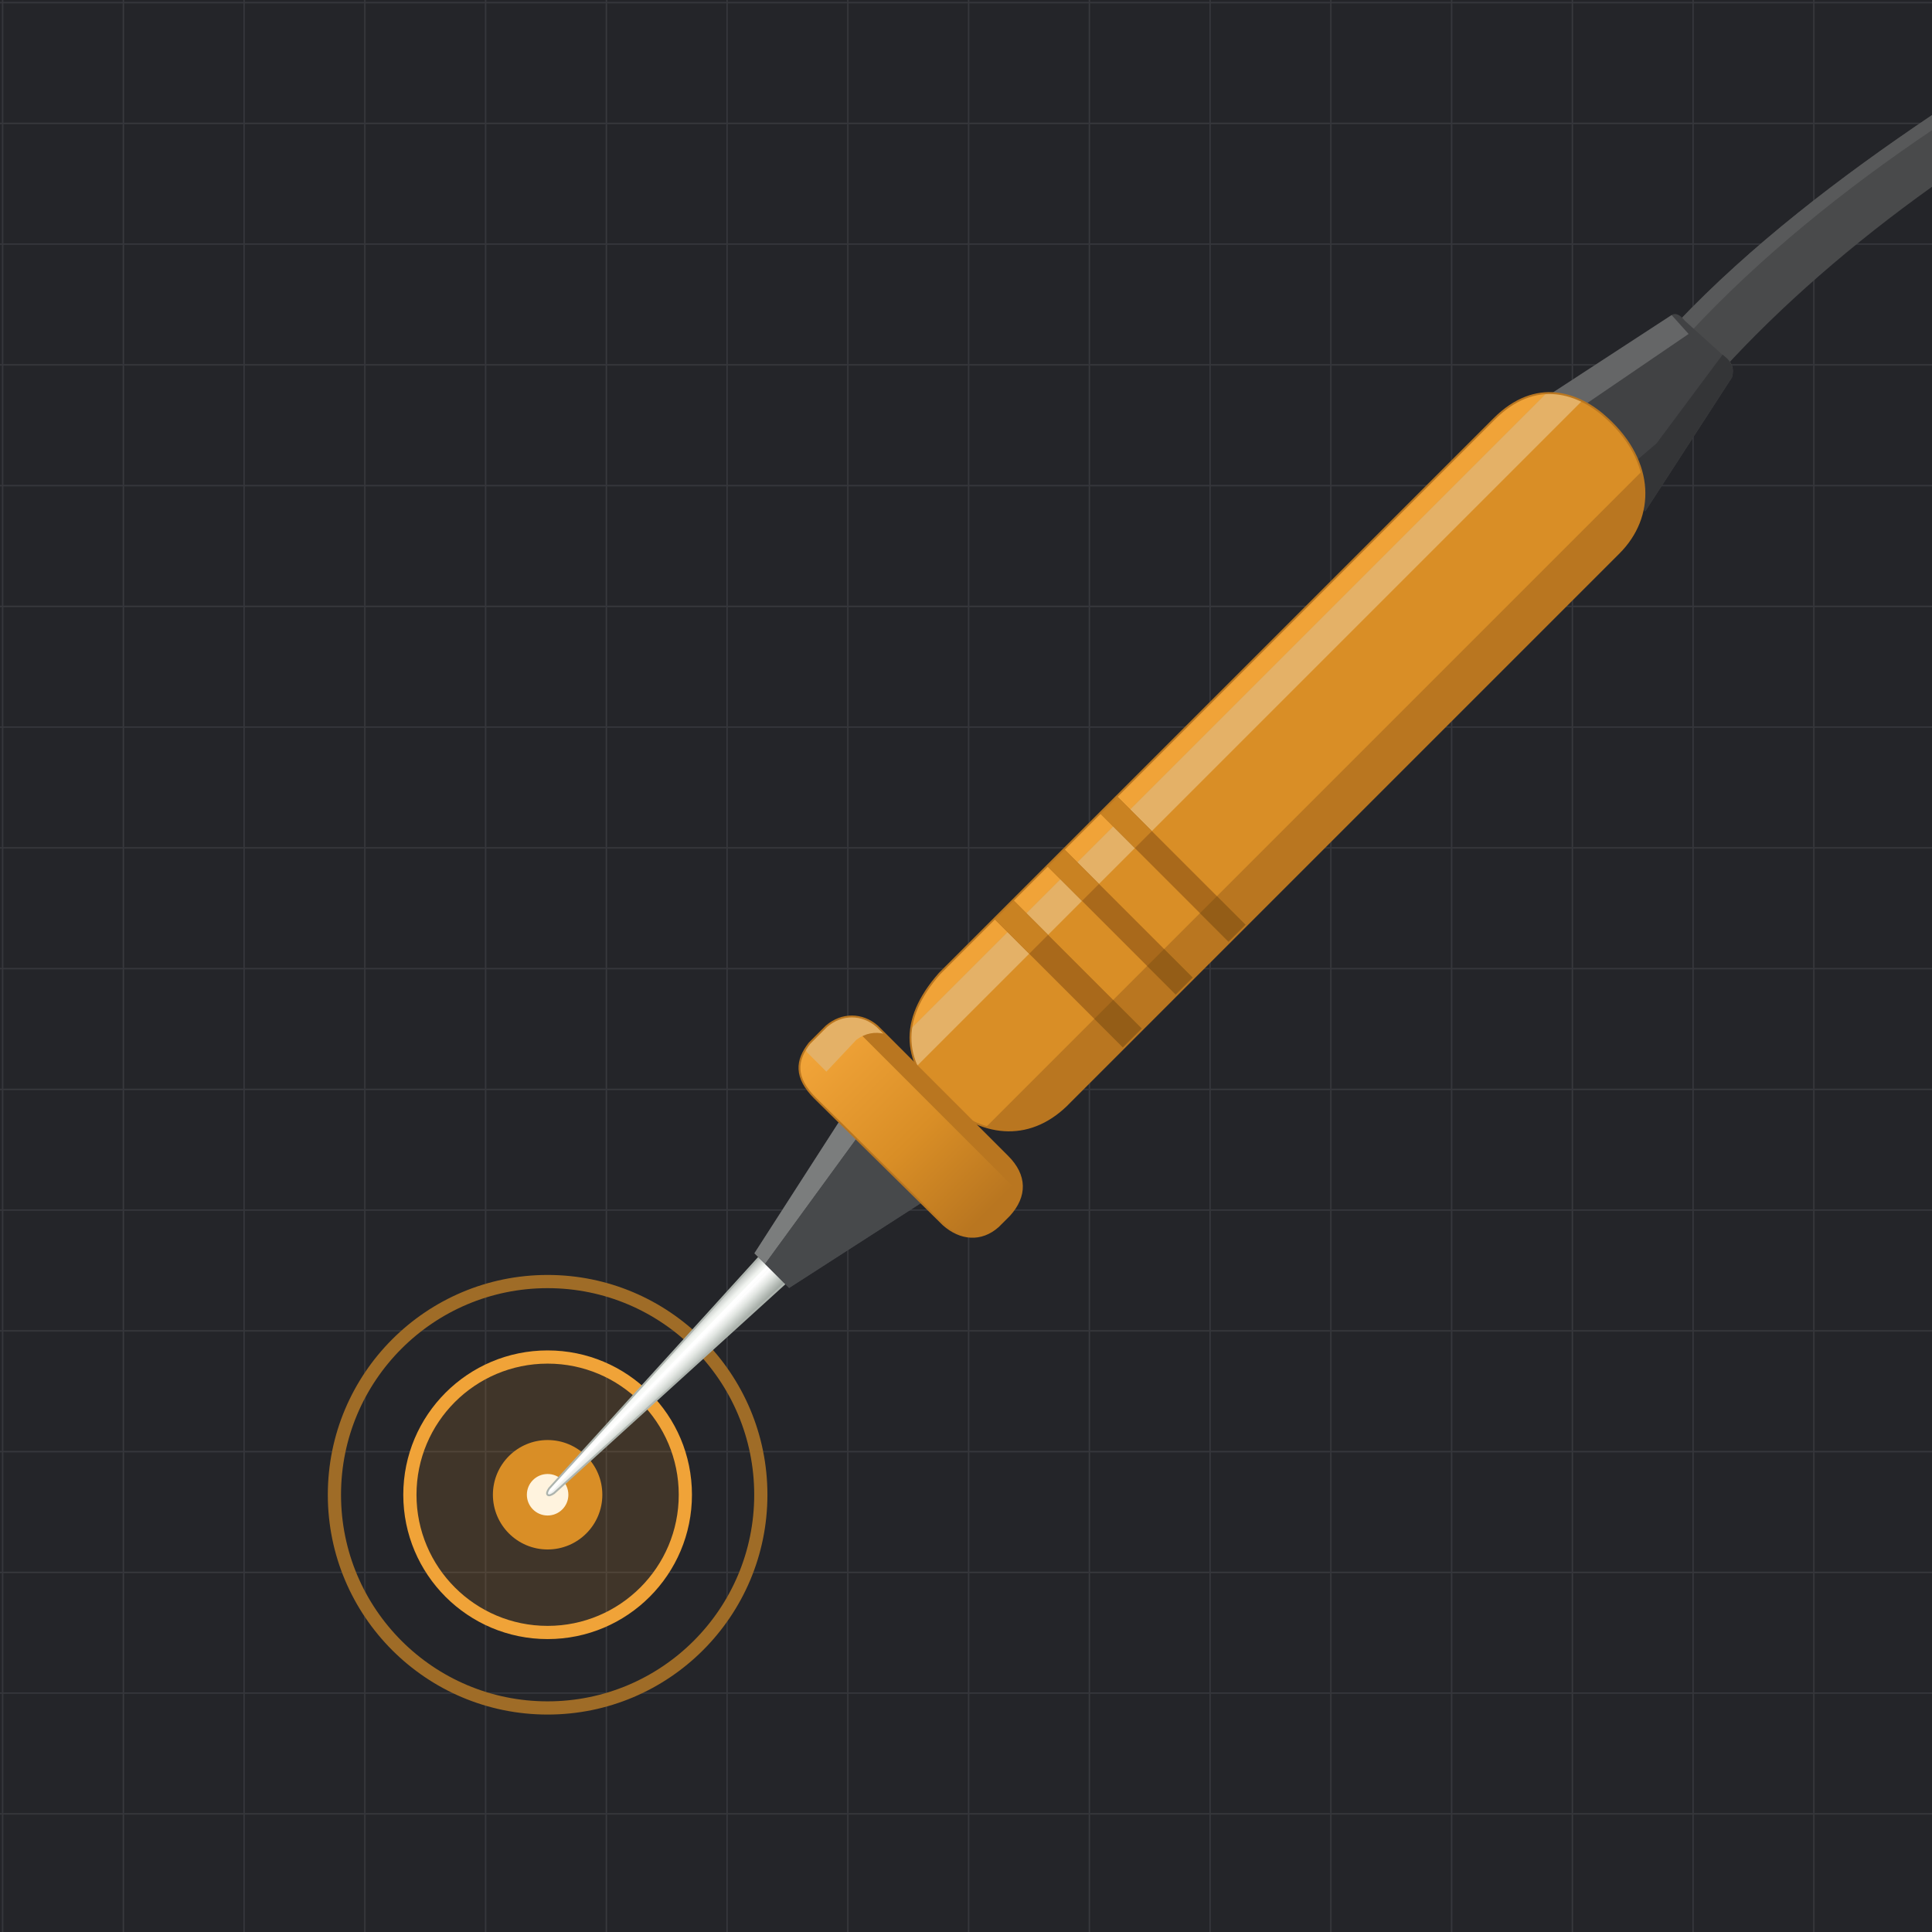
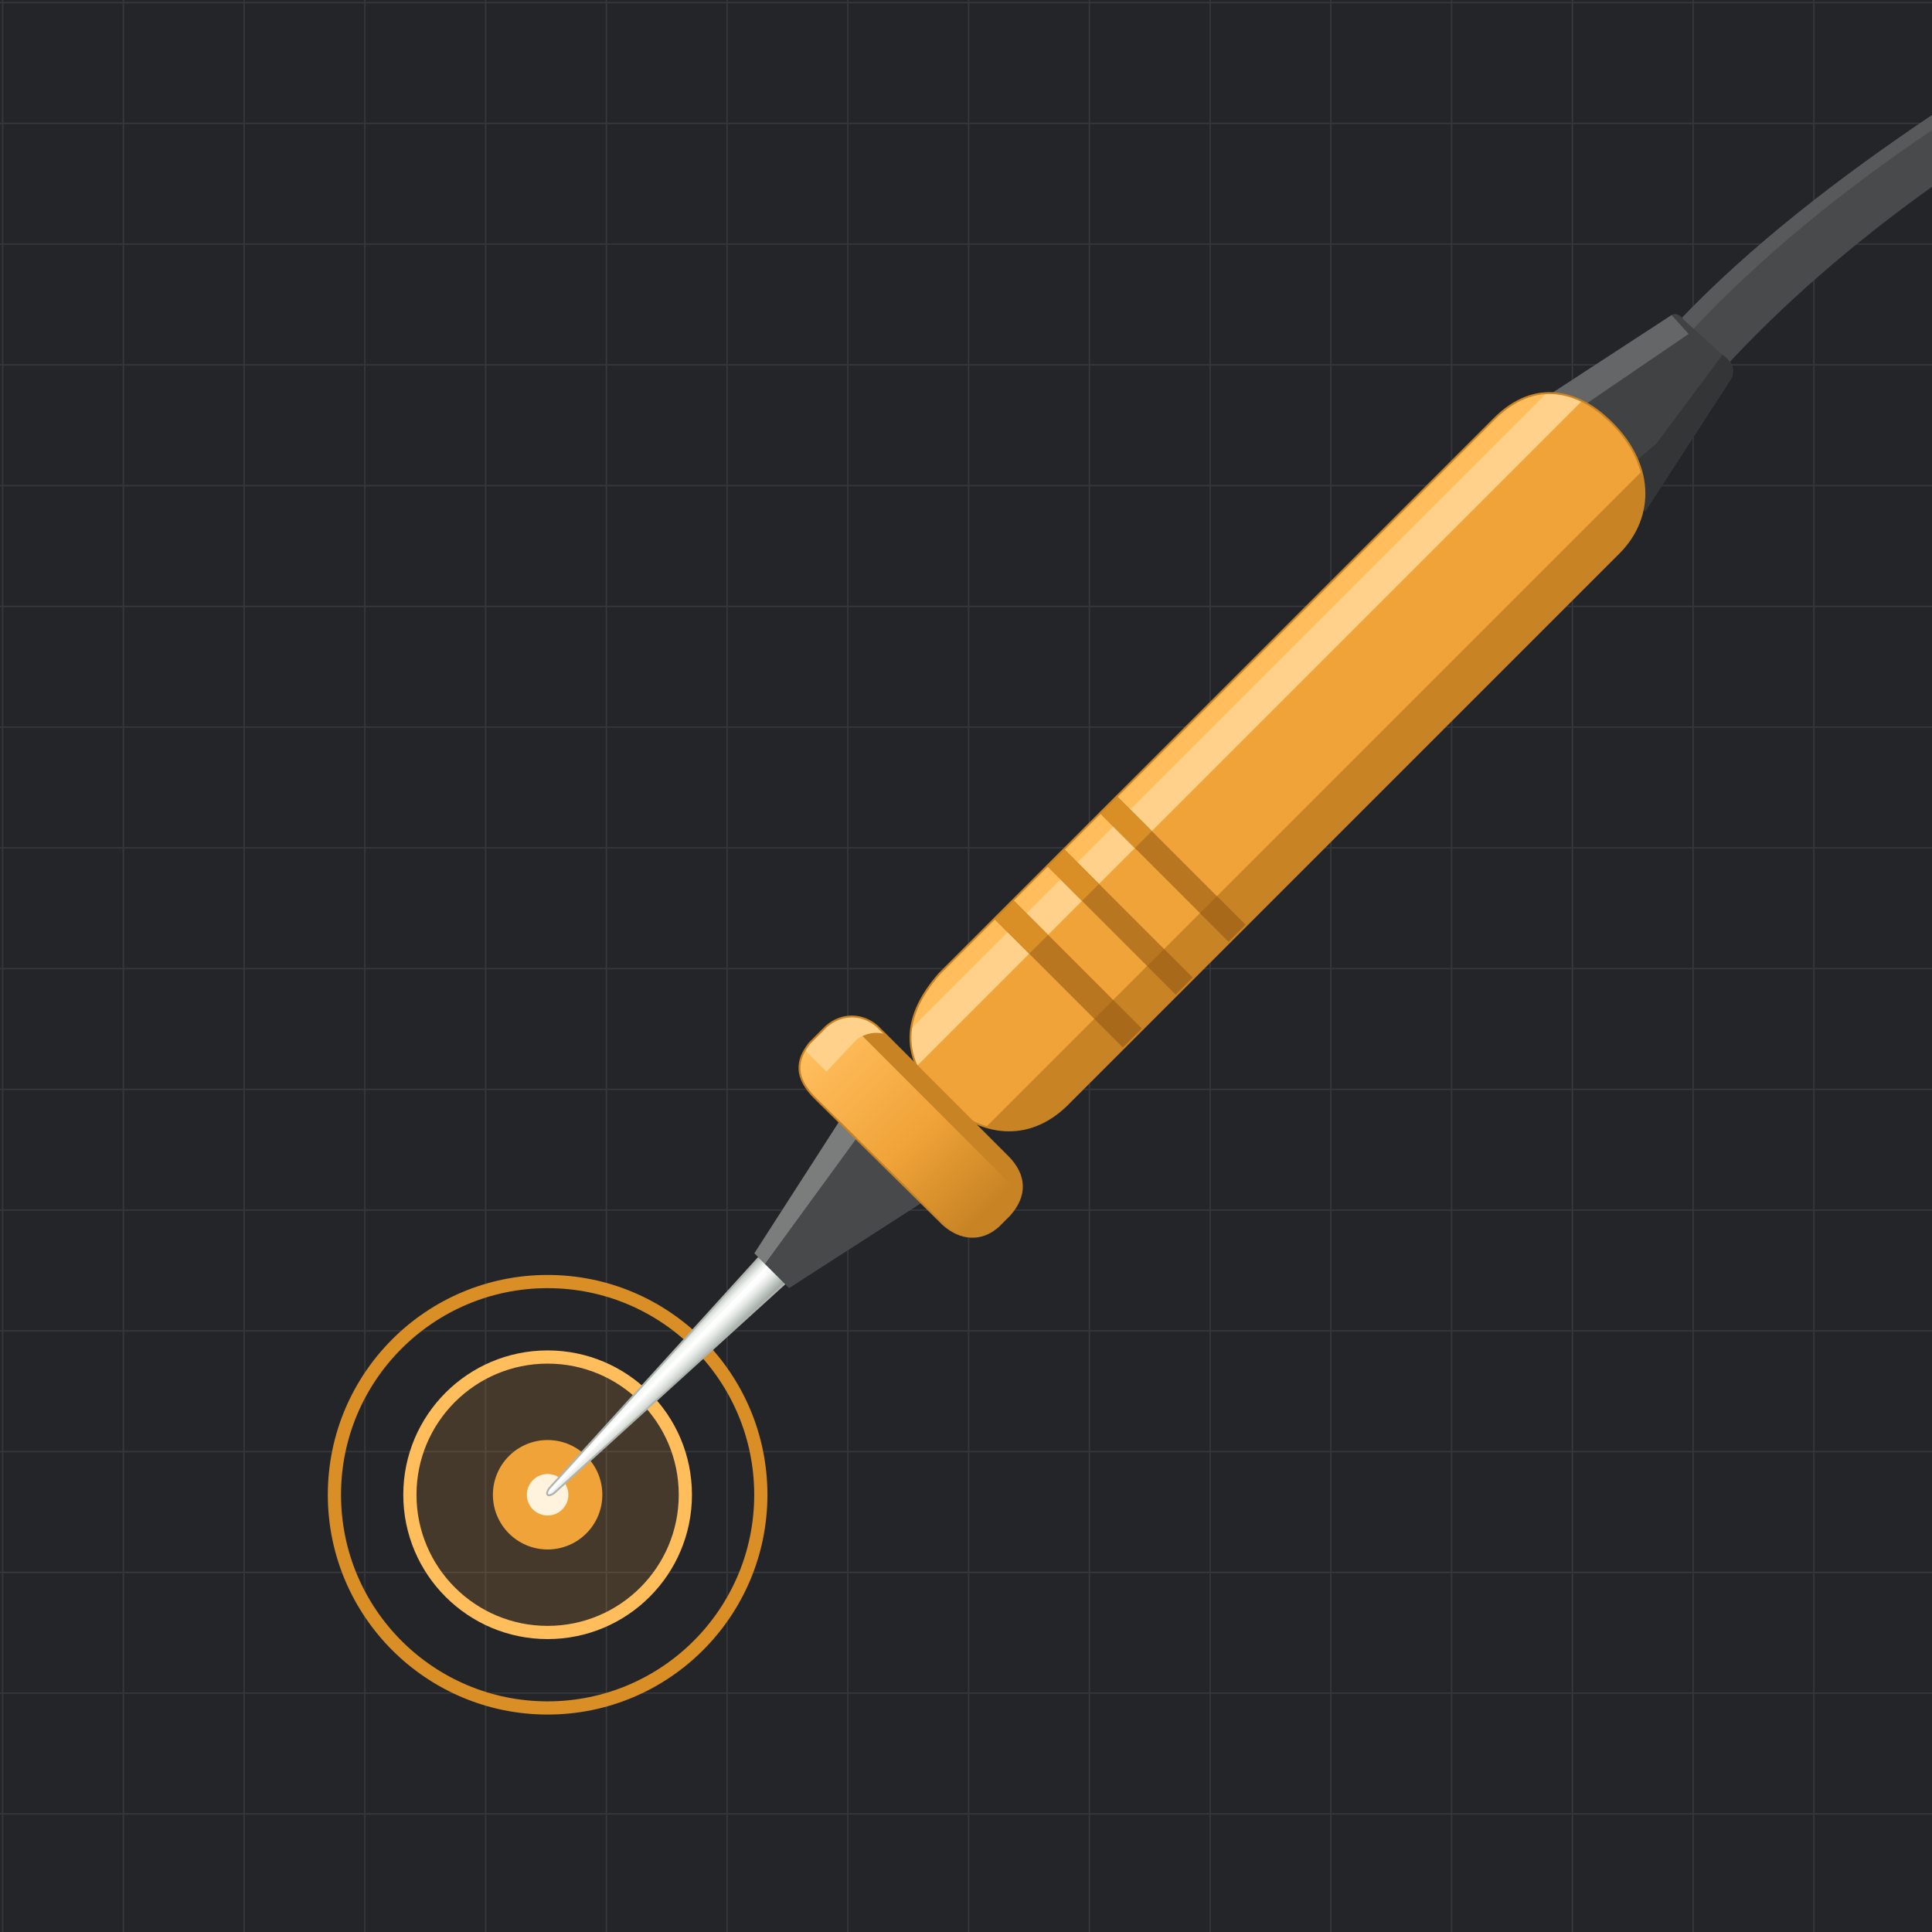
<svg xmlns="http://www.w3.org/2000/svg" width="1024" height="1024" viewBox="0 0 1024 1024" role="img" aria-labelledby="title description">
  <defs>
    <pattern id="grid" x="1" y="1" width="64" height="64" patternUnits="userSpaceOnUse">
      <path d="M64 0H0V64" fill="none" stroke="#35363B" stroke-width="1.5" />
    </pattern>
    <linearGradient id="metal" x1="0" y1="-10" x2="0" y2="10" gradientUnits="userSpaceOnUse">
      <stop offset="0" stop-color="#B0B5B2" />
      <stop offset=".26" stop-color="#F0F3EF" />
      <stop offset=".44" stop-color="#FFFFFF" />
      <stop offset=".62" stop-color="#E2E6E2" />
      <stop offset="1" stop-color="#939B95" />
    </linearGradient>
    <linearGradient id="guard-fill" x1="441" y1="550" x2="528" y2="638" gradientUnits="userSpaceOnUse">
-       <stop offset="0" stop-color="#F0A338" />
-       <stop offset=".55" stop-color="#D98E26" />
-       <stop offset="1" stop-color="#B97620" />
+       <stop offset="0" stop-color="#FFBD5C" />
+       <stop offset=".55" stop-color="#F0A338" />
+       <stop offset="1" stop-color="#C78324" />
    </linearGradient>
    <clipPath id="handle-clip">
      <path d="M498 516L792 222C814 200 837 208 852 222C877 245 877 274 858 293L567 584C547 605 522 603 501 585C478 564 476 541 498 516Z" />
    </clipPath>
    <clipPath id="bands-clip">
      <path d="M470 430L670 630L680 620L480 420Z M498 402L698 602L707 593L507 393Z M526 374L726 574L735 565L535 365Z" />
    </clipPath>
    <clipPath id="guard-clip">
      <path d="M429 553L438 544C446 537 457 537 465 544L534 613C544 623 544 634 535 644L529 650C520 658 509 657 500 649L432 582C421 571 422 562 429 553Z" />
    </clipPath>
  </defs>
  <rect width="1024" height="1024" fill="#242529" />
  <rect width="1024" height="1024" fill="url(#grid)" />
-   <circle cx="290.25" cy="792.25" r="113" fill="none" stroke="#9F6C27" stroke-width="7" />
-   <circle cx="290.25" cy="792.25" r="73" fill="#D98E26" fill-opacity=".16" stroke="#F0A338" stroke-width="7" />
-   <circle cx="290.25" cy="792.25" r="29" fill="#D98E26" />
+   <circle cx="290.25" cy="792.25" r="113" fill="none" stroke="#D98E26" stroke-width="7" />
+   <circle cx="290.25" cy="792.25" r="73" fill="#F0A338" fill-opacity=".16" stroke="#FFBD5C" stroke-width="7" />
+   <circle cx="290.25" cy="792.25" r="29" fill="#F0A338" />
  <circle cx="290.25" cy="792.25" r="11" fill="#FFF3DE" />
  <path d="M889 171C928 130 975 94 1024 61V99C982 129 944 162 913 196Z" fill="#494A4B" />
  <path d="M889 171C928 130 975 94 1024 61V69C978 100 933 136 895 177Z" fill="#58595A" />
  <path d="M817 212L886 167Q889 165 893 170L914 189Q920 193 918 200L872 271Z" fill="#414244" />
  <path d="M817 212L886 167L895 177L829 222Z" fill="#656667" />
  <path d="M878 235L913 188Q920 193 918 200L872 271L857 253Z" fill="#343537" />
  <g transform="translate(290.25 792.25) rotate(-45)">
    <path d="M0 0Q0-1.25 3-1.8L174-10V10L3 1.8Q0 1.25 0 0Z" fill="url(#metal)" stroke="#ADB4AE" stroke-width="1" stroke-linejoin="round" />
    <path d="M3-.4L174-3" fill="none" stroke="#FFFFFF" stroke-width="1.5" stroke-linecap="round" />
    <path d="M168-13L251-31V31L168 13Z" fill="#434548" />
    <path d="M168-13L251-31V-18L168-5Z" fill="#7B7D7D" />
    <path d="M168-5L251-18V31L168 13Z" fill="#47494B" />
  </g>
  <g clip-path="url(#handle-clip)">
-     <rect x="475" y="195" width="410" height="415" fill="#D98E26" />
-     <path d="M350 664L950 64V78L350 678Z" fill="#F0A338" />
-     <path d="M350 678L950 78V101L350 701Z" fill="#E4B167" />
-     <path d="M350 770L950 170V215L350 815Z" fill="#B97620" />
+     <rect x="475" y="195" width="410" height="415" fill="#F0A338" />
+     <path d="M350 664L950 64V78L350 678Z" fill="#FFBD5C" />
+     <path d="M350 678L950 78V101L350 701Z" fill="#FFD18A" />
+     <path d="M350 770L950 170V215L350 815Z" fill="#C78324" />
    <g clip-path="url(#bands-clip)">
-       <rect x="475" y="195" width="410" height="415" fill="#A9691B" />
-       <path d="M350 664L950 64V101L350 701Z" fill="#C98222" />
-       <path d="M350 770L950 170V215L350 815Z" fill="#945D17" />
+       <rect x="475" y="195" width="410" height="415" fill="#B97620" />
+       <path d="M350 664L950 64V101L350 701Z" fill="#D98E26" />
+       <path d="M350 770L950 170V215L350 815Z" fill="#A9691B" />
    </g>
  </g>
-   <path d="M498 516L792 222C814 200 837 208 852 222C877 245 877 274 858 293L567 584C547 605 522 603 501 585C478 564 476 541 498 516Z" fill="none" stroke="#B97620" stroke-width="1" />
+   <path d="M498 516L792 222C814 200 837 208 852 222C877 245 877 274 858 293L567 584C547 605 522 603 501 585C478 564 476 541 498 516Z" fill="none" stroke="#C78324" stroke-width="1" />
  <path d="M429 553L438 544C446 537 457 537 465 544L534 613C544 623 544 634 535 644L529 650C520 658 509 657 500 649L432 582C421 571 422 562 429 553Z" fill="url(#guard-fill)" />
  <g clip-path="url(#guard-clip)">
-     <path d="M404 496L579 671L593 657L418 482Z" fill="#B97620" />
-     <path d="M429 553L438 544C446 537 457 537 465 544L469 548Q461 546 454 551L438 568L428 558Q426 556 429 553Z" fill="#E4B167" />
+     <path d="M404 496L579 671L593 657L418 482Z" fill="#C78324" />
+     <path d="M429 553L438 544C446 537 457 537 465 544L469 548Q461 546 454 551L438 568L428 558Q426 556 429 553Z" fill="#FFD18A" />
  </g>
-   <path d="M429 553L438 544C446 537 457 537 465 544L534 613C544 623 544 634 535 644L529 650C520 658 509 657 500 649L432 582C421 571 422 562 429 553Z" fill="none" stroke="#B97620" stroke-width="1" />
+   <path d="M429 553L438 544C446 537 457 537 465 544L534 613C544 623 544 634 535 644L529 650C520 658 509 657 500 649L432 582C421 571 422 562 429 553Z" fill="none" stroke="#C78324" stroke-width="1" />
</svg>
